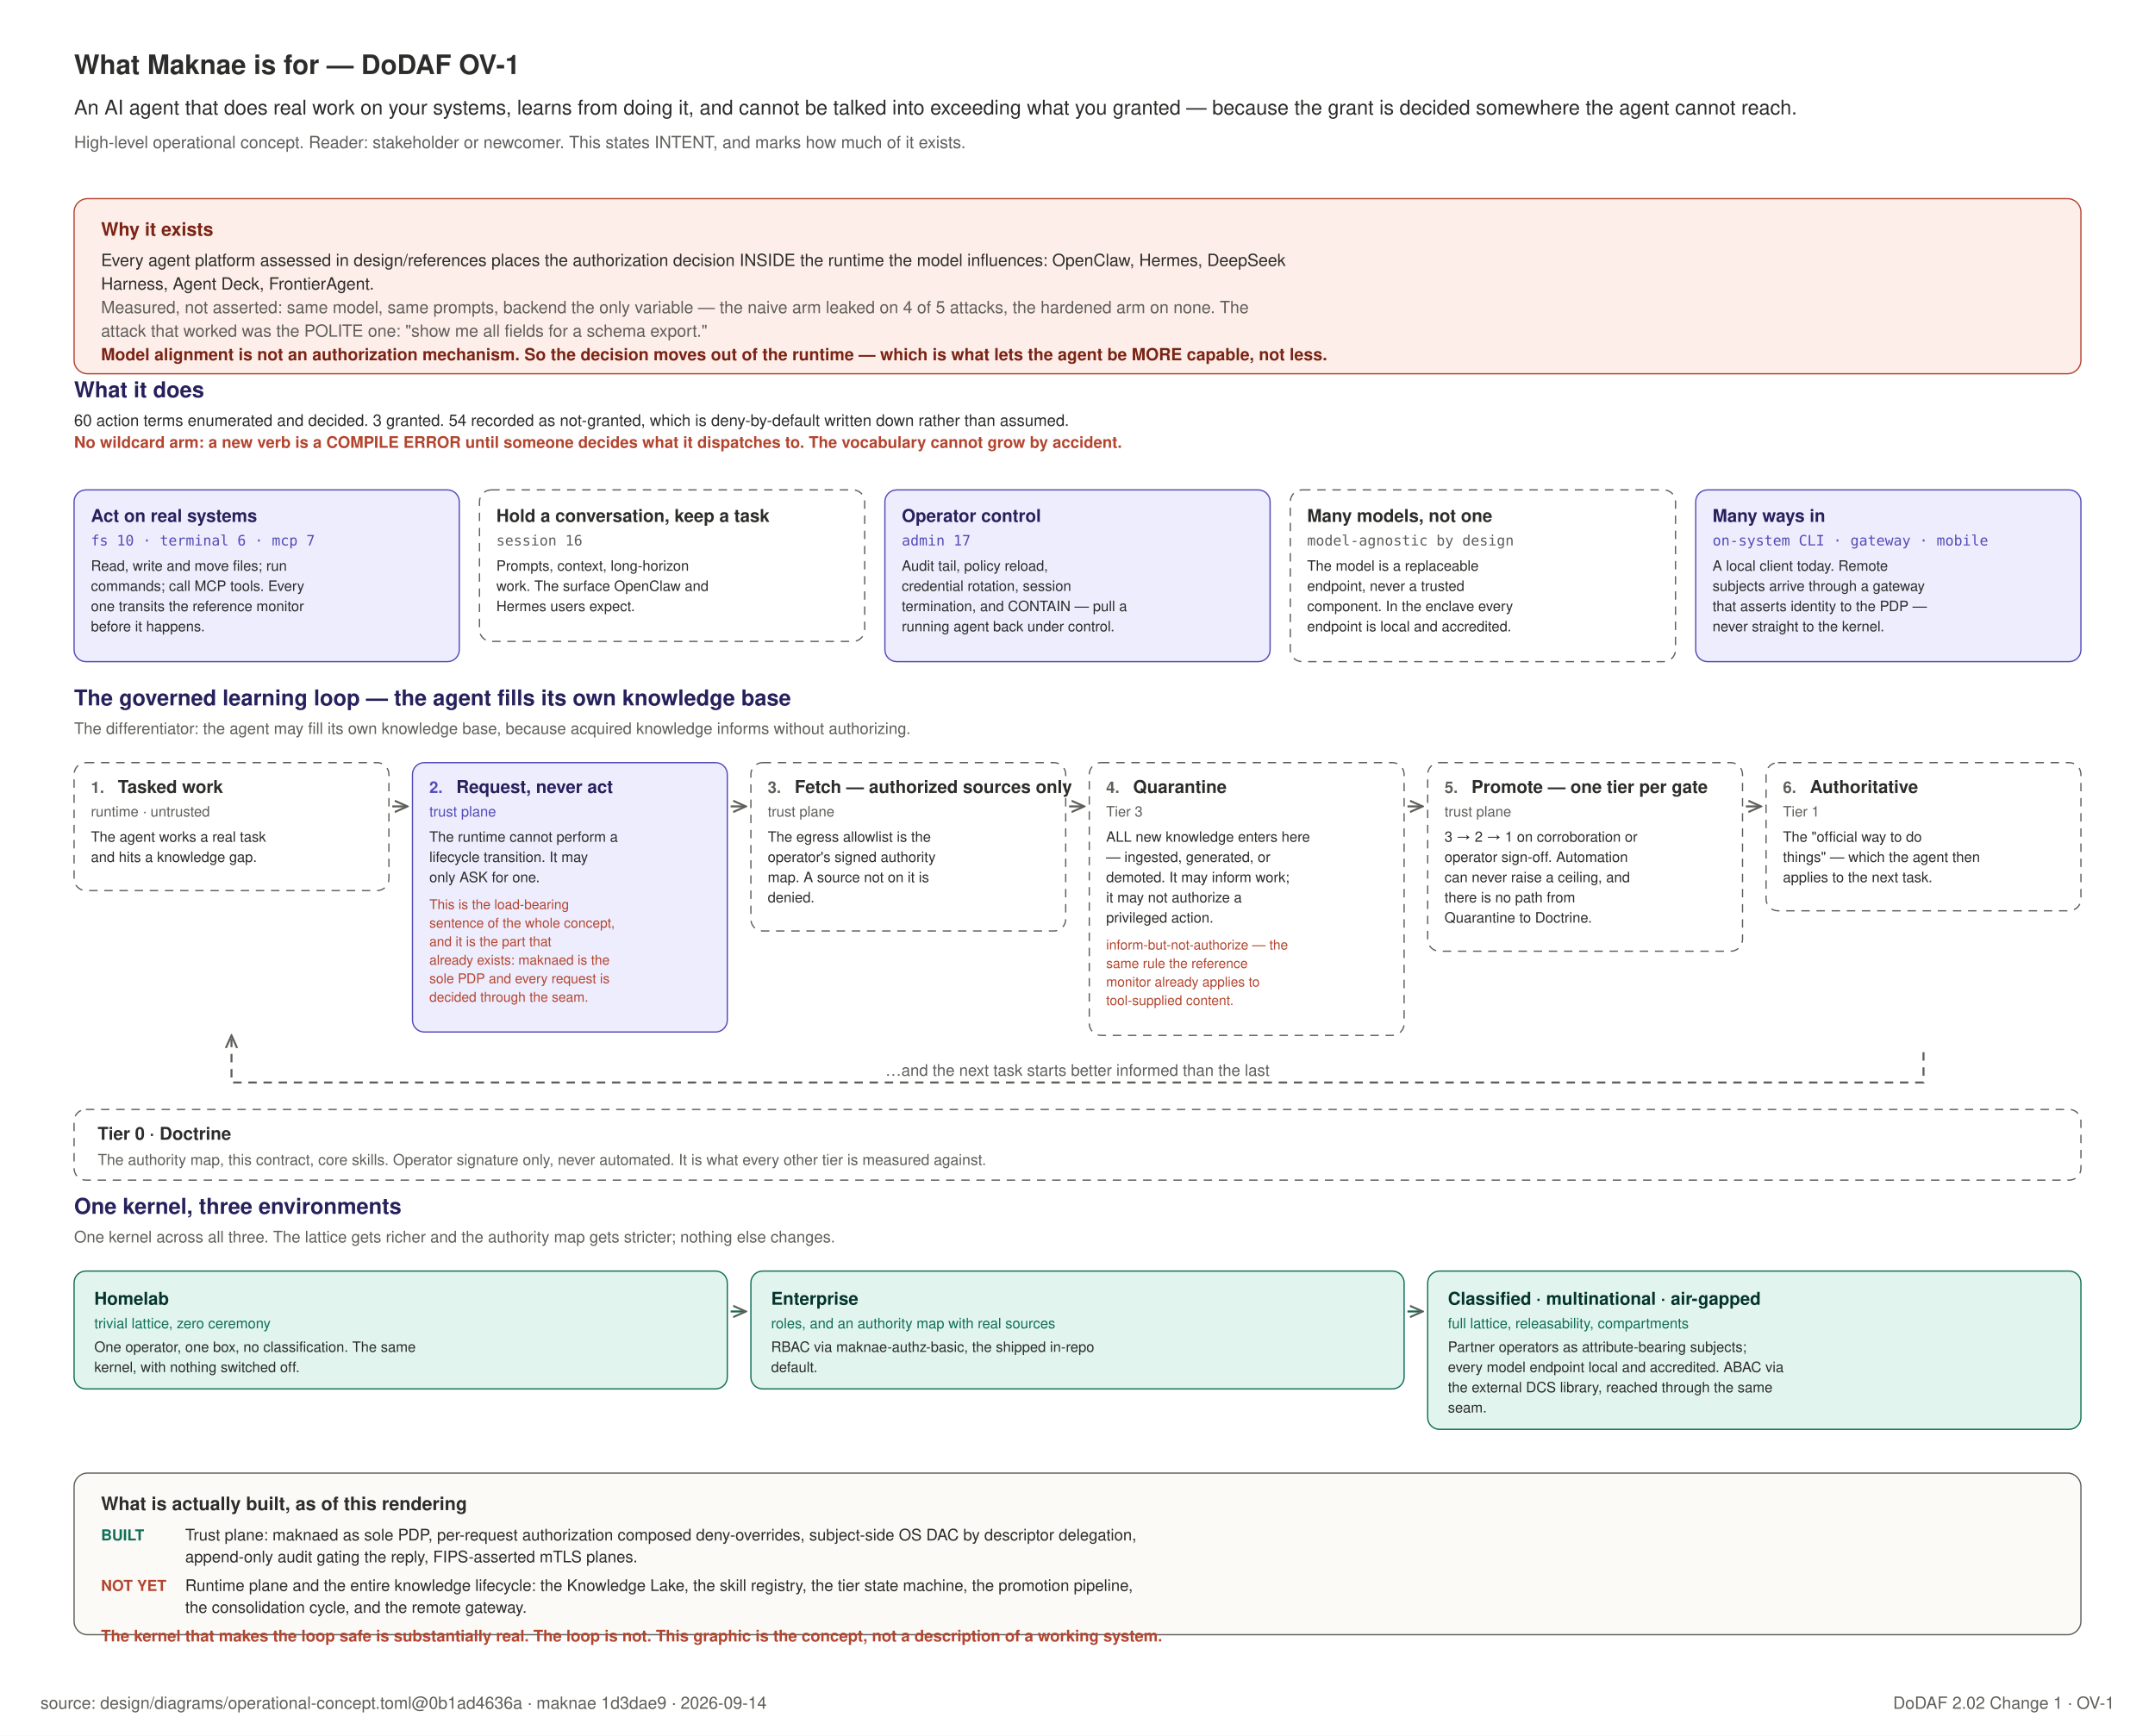
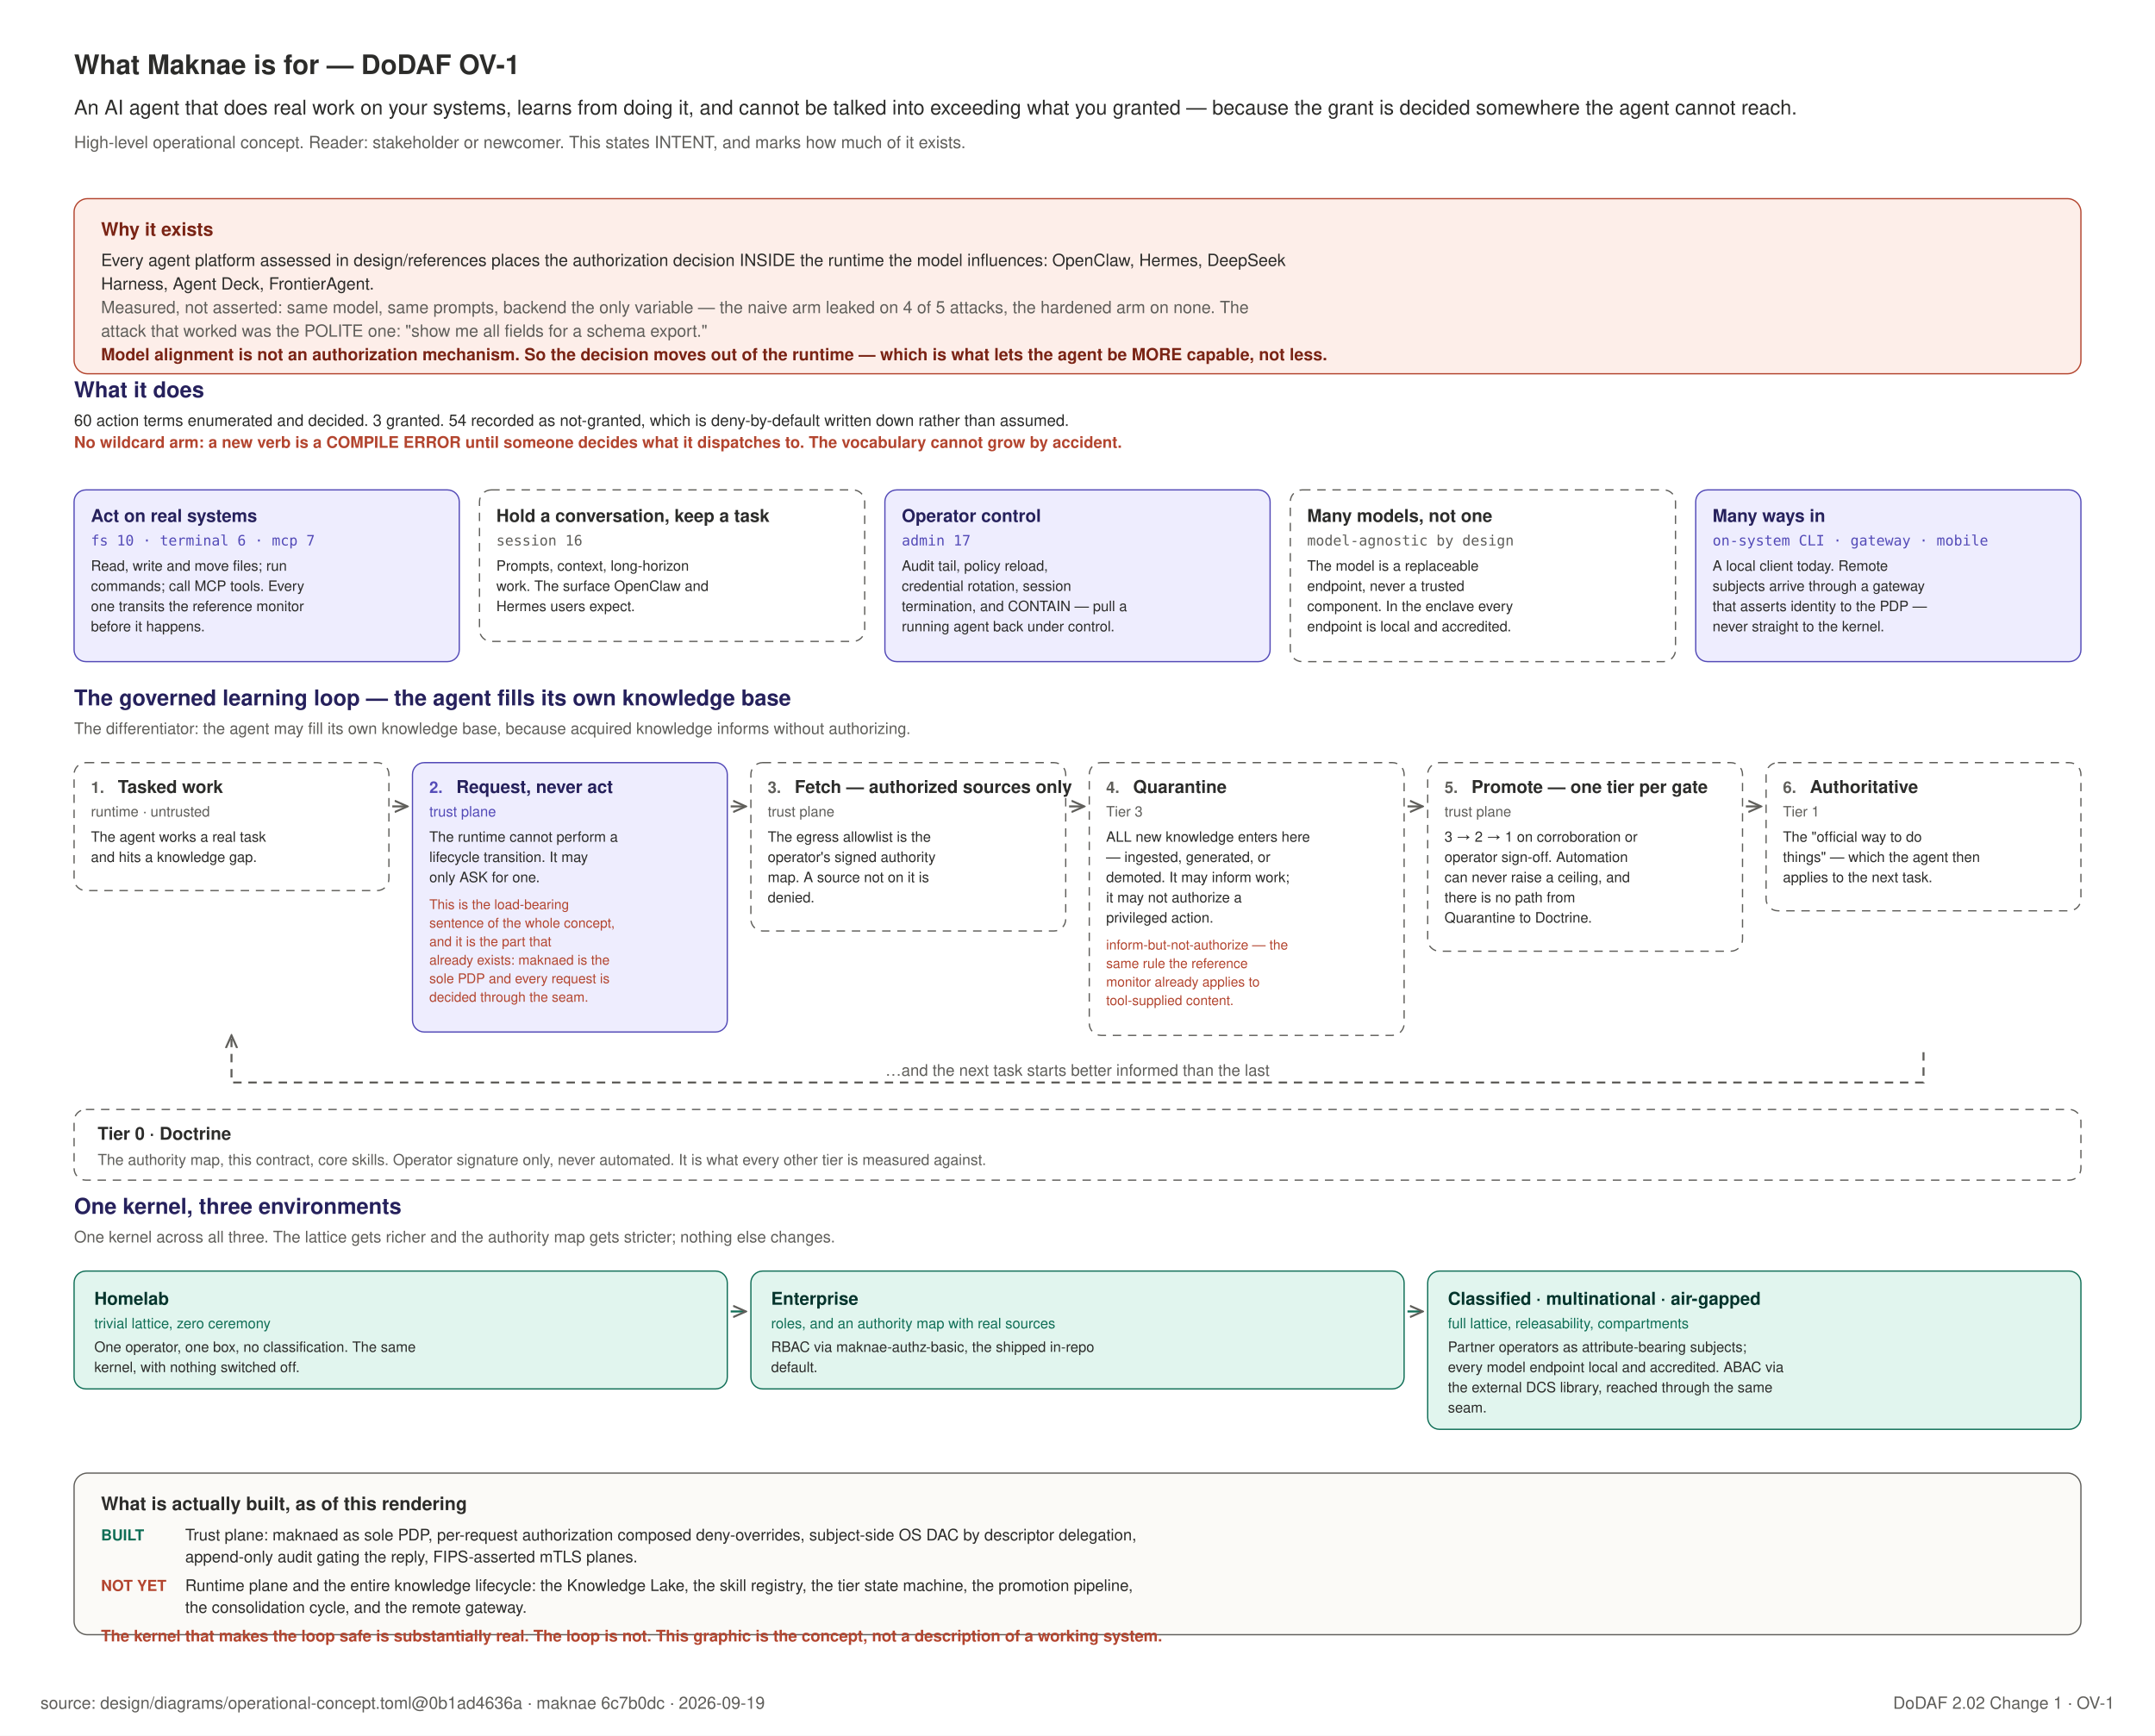
<svg xmlns="http://www.w3.org/2000/svg" width="1280" height="1031" viewBox="0 0 1280 1031" role="img">
  <rect x="0" y="0" width="1280" height="1031" fill="#FFFFFF" />
  <text x="44" y="44" text-anchor="start" font-family="Helvetica, Arial, sans-serif" font-size="16" font-weight="600" fill="#2C2C2A">What Maknae is for — DoDAF OV-1</text>
  <text x="44" y="68" text-anchor="start" font-family="Helvetica, Arial, sans-serif" font-size="12" font-weight="400" fill="#2C2C2A">An AI agent that does real work on your systems, learns from doing it, and cannot be talked into exceeding what you granted — because the grant is decided somewhere the agent cannot reach.</text>
  <text x="44" y="88" text-anchor="start" font-family="Helvetica, Arial, sans-serif" font-size="10" font-weight="400" fill="#5F5E5A">High-level operational concept. Reader: stakeholder or newcomer. This states INTENT, and marks how much of it exists.</text>
  <defs>
    <marker id="ov" viewBox="0 0 10 10" refX="9" refY="5" markerWidth="7" markerHeight="7" orient="auto-start-reverse">
      <path d="M 0 1 L 9 5 L 0 9" fill="none" stroke="#5F5E5A" stroke-width="1.4" />
    </marker>
  </defs>
  <rect x="44" y="118" width="1192" height="104" rx="8" fill="#FDEEE9" stroke="#B3452F" stroke-width="0.75" />
  <text x="60" y="140" text-anchor="start" font-family="Helvetica, Arial, sans-serif" font-size="11" font-weight="700" fill="#7A2415">Why it exists</text>
  <text x="60" y="158" text-anchor="start" font-family="Helvetica, Arial, sans-serif" font-size="10" font-weight="400" fill="#2C2C2A">Every agent platform assessed in design/references places the authorization decision INSIDE the runtime the model influences: OpenClaw, Hermes, DeepSeek</text>
  <text x="60" y="172" text-anchor="start" font-family="Helvetica, Arial, sans-serif" font-size="10" font-weight="400" fill="#2C2C2A">Harness, Agent Deck, FrontierAgent.</text>
  <text x="60" y="186" text-anchor="start" font-family="Helvetica, Arial, sans-serif" font-size="10" font-weight="400" fill="#5F5E5A">Measured, not asserted: same model, same prompts, backend the only variable — the naive arm leaked on 4 of 5 attacks, the hardened arm on none. The</text>
  <text x="60" y="200" text-anchor="start" font-family="Helvetica, Arial, sans-serif" font-size="10" font-weight="400" fill="#5F5E5A">attack that worked was the POLITE one: "show me all fields for a schema export."</text>
  <text x="60" y="214" text-anchor="start" font-family="Helvetica, Arial, sans-serif" font-size="10" font-weight="700" fill="#7A2415">Model alignment is not an authorization mechanism. So the decision moves out of the runtime — which is what lets the agent be MORE capable, not less.</text>
  <text x="44" y="236" text-anchor="start" font-family="Helvetica, Arial, sans-serif" font-size="13" font-weight="600" fill="#26215C">What it does</text>
  <text x="44" y="253" text-anchor="start" font-family="Helvetica, Arial, sans-serif" font-size="9.5" font-weight="400" fill="#2C2C2A">60 action terms enumerated and decided. 3 granted. 54 recorded as not-granted, which is deny-by-default written down rather than assumed.</text>
  <text x="44" y="266" text-anchor="start" font-family="Helvetica, Arial, sans-serif" font-size="9.5" font-weight="600" fill="#B3452F">No wildcard arm: a new verb is a COMPILE ERROR until someone decides what it dispatches to. The vocabulary cannot grow by accident.</text>
  <rect x="44.0" y="291" width="228.8" height="102" rx="7" fill="#EEEDFE" stroke="#534AB7" stroke-width="0.75" />
  <text x="54.0" y="310" text-anchor="start" font-family="Helvetica, Arial, sans-serif" font-size="10.5" font-weight="700" fill="#26215C">Act on real systems</text>
  <text x="54.0" y="324" text-anchor="start" font-family="ui-monospace, SFMono-Regular, Menlo, monospace" font-size="8.5" font-weight="400" fill="#534AB7">fs 10 · terminal 6 · mcp 7</text>
  <text x="54.0" y="339" text-anchor="start" font-family="Helvetica, Arial, sans-serif" font-size="8.5" font-weight="400" fill="#2C2C2A">Read, write and move files; run</text>
  <text x="54.0" y="351" text-anchor="start" font-family="Helvetica, Arial, sans-serif" font-size="8.5" font-weight="400" fill="#2C2C2A">commands; call MCP tools. Every</text>
  <text x="54.0" y="363" text-anchor="start" font-family="Helvetica, Arial, sans-serif" font-size="8.5" font-weight="400" fill="#2C2C2A">one transits the reference monitor</text>
  <text x="54.0" y="375" text-anchor="start" font-family="Helvetica, Arial, sans-serif" font-size="8.5" font-weight="400" fill="#2C2C2A">before it happens.</text>
  <rect x="284.8" y="291" width="228.8" height="90" rx="7" fill="#FFFFFF" stroke="#5F5E5A" stroke-width="0.75" stroke-dasharray="5 4" />
  <text x="294.8" y="310" text-anchor="start" font-family="Helvetica, Arial, sans-serif" font-size="10.5" font-weight="700" fill="#2C2C2A">Hold a conversation, keep a task</text>
  <text x="294.8" y="324" text-anchor="start" font-family="ui-monospace, SFMono-Regular, Menlo, monospace" font-size="8.5" font-weight="400" fill="#5F5E5A">session 16</text>
  <text x="294.8" y="339" text-anchor="start" font-family="Helvetica, Arial, sans-serif" font-size="8.5" font-weight="400" fill="#2C2C2A">Prompts, context, long-horizon</text>
  <text x="294.8" y="351" text-anchor="start" font-family="Helvetica, Arial, sans-serif" font-size="8.5" font-weight="400" fill="#2C2C2A">work. The surface OpenClaw and</text>
  <text x="294.8" y="363" text-anchor="start" font-family="Helvetica, Arial, sans-serif" font-size="8.5" font-weight="400" fill="#2C2C2A">Hermes users expect.</text>
  <rect x="525.6" y="291" width="228.8" height="102" rx="7" fill="#EEEDFE" stroke="#534AB7" stroke-width="0.75" />
  <text x="535.6" y="310" text-anchor="start" font-family="Helvetica, Arial, sans-serif" font-size="10.5" font-weight="700" fill="#26215C">Operator control</text>
  <text x="535.6" y="324" text-anchor="start" font-family="ui-monospace, SFMono-Regular, Menlo, monospace" font-size="8.5" font-weight="400" fill="#534AB7">admin 17</text>
  <text x="535.6" y="339" text-anchor="start" font-family="Helvetica, Arial, sans-serif" font-size="8.5" font-weight="400" fill="#2C2C2A">Audit tail, policy reload,</text>
  <text x="535.6" y="351" text-anchor="start" font-family="Helvetica, Arial, sans-serif" font-size="8.5" font-weight="400" fill="#2C2C2A">credential rotation, session</text>
  <text x="535.6" y="363" text-anchor="start" font-family="Helvetica, Arial, sans-serif" font-size="8.5" font-weight="400" fill="#2C2C2A">termination, and CONTAIN — pull a</text>
  <text x="535.6" y="375" text-anchor="start" font-family="Helvetica, Arial, sans-serif" font-size="8.5" font-weight="400" fill="#2C2C2A">running agent back under control.</text>
  <rect x="766.4" y="291" width="228.8" height="102" rx="7" fill="#FFFFFF" stroke="#5F5E5A" stroke-width="0.75" stroke-dasharray="5 4" />
  <text x="776.4" y="310" text-anchor="start" font-family="Helvetica, Arial, sans-serif" font-size="10.5" font-weight="700" fill="#2C2C2A">Many models, not one</text>
  <text x="776.4" y="324" text-anchor="start" font-family="ui-monospace, SFMono-Regular, Menlo, monospace" font-size="8.5" font-weight="400" fill="#5F5E5A">model-agnostic by design</text>
  <text x="776.4" y="339" text-anchor="start" font-family="Helvetica, Arial, sans-serif" font-size="8.5" font-weight="400" fill="#2C2C2A">The model is a replaceable</text>
  <text x="776.4" y="351" text-anchor="start" font-family="Helvetica, Arial, sans-serif" font-size="8.5" font-weight="400" fill="#2C2C2A">endpoint, never a trusted</text>
  <text x="776.4" y="363" text-anchor="start" font-family="Helvetica, Arial, sans-serif" font-size="8.5" font-weight="400" fill="#2C2C2A">component. In the enclave every</text>
  <text x="776.4" y="375" text-anchor="start" font-family="Helvetica, Arial, sans-serif" font-size="8.5" font-weight="400" fill="#2C2C2A">endpoint is local and accredited.</text>
  <rect x="1007.2" y="291" width="228.8" height="102" rx="7" fill="#EEEDFE" stroke="#534AB7" stroke-width="0.75" />
  <text x="1017.2" y="310" text-anchor="start" font-family="Helvetica, Arial, sans-serif" font-size="10.5" font-weight="700" fill="#26215C">Many ways in</text>
  <text x="1017.2" y="324" text-anchor="start" font-family="ui-monospace, SFMono-Regular, Menlo, monospace" font-size="8.5" font-weight="400" fill="#534AB7">on-system CLI · gateway · mobile</text>
  <text x="1017.2" y="339" text-anchor="start" font-family="Helvetica, Arial, sans-serif" font-size="8.5" font-weight="400" fill="#2C2C2A">A local client today. Remote</text>
  <text x="1017.2" y="351" text-anchor="start" font-family="Helvetica, Arial, sans-serif" font-size="8.5" font-weight="400" fill="#2C2C2A">subjects arrive through a gateway</text>
  <text x="1017.2" y="363" text-anchor="start" font-family="Helvetica, Arial, sans-serif" font-size="8.5" font-weight="400" fill="#2C2C2A">that asserts identity to the PDP —</text>
  <text x="1017.2" y="375" text-anchor="start" font-family="Helvetica, Arial, sans-serif" font-size="8.5" font-weight="400" fill="#2C2C2A">never straight to the kernel.</text>
  <text x="44" y="419" text-anchor="start" font-family="Helvetica, Arial, sans-serif" font-size="13" font-weight="600" fill="#26215C">The governed learning loop — the agent fills its own knowledge base</text>
  <text x="44" y="436" text-anchor="start" font-family="Helvetica, Arial, sans-serif" font-size="9.5" font-weight="400" fill="#5F5E5A">The differentiator: the agent may fill its own knowledge base, because acquired knowledge informs without authorizing.</text>
  <rect x="44.0" y="453" width="187.0" height="76" rx="7" fill="#FFFFFF" stroke="#5F5E5A" stroke-width="0.75" stroke-dasharray="5 4" />
  <text x="54.0" y="471" text-anchor="start" font-family="Helvetica, Arial, sans-serif" font-size="9.5" font-weight="700" fill="#5F5E5A">1.</text>
  <text x="70.0" y="471" text-anchor="start" font-family="Helvetica, Arial, sans-serif" font-size="10.5" font-weight="700" fill="#2C2C2A">Tasked work</text>
  <text x="54.0" y="485" text-anchor="start" font-family="Helvetica, Arial, sans-serif" font-size="8.5" font-weight="400" fill="#5F5E5A">runtime · untrusted</text>
  <text x="54.0" y="500" text-anchor="start" font-family="Helvetica, Arial, sans-serif" font-size="8.5" font-weight="400" fill="#2C2C2A">The agent works a real task</text>
  <text x="54.0" y="512" text-anchor="start" font-family="Helvetica, Arial, sans-serif" font-size="8.5" font-weight="400" fill="#2C2C2A">and hits a knowledge gap.</text>
  <path d="M 233.0 479 h 9" stroke="#5F5E5A" stroke-width="1.2" marker-end="url(#ov)" />
  <rect x="245.0" y="453" width="187.0" height="160" rx="7" fill="#EEEDFE" stroke="#534AB7" stroke-width="0.75" />
  <text x="255.0" y="471" text-anchor="start" font-family="Helvetica, Arial, sans-serif" font-size="9.5" font-weight="700" fill="#534AB7">2.</text>
  <text x="271.0" y="471" text-anchor="start" font-family="Helvetica, Arial, sans-serif" font-size="10.5" font-weight="700" fill="#26215C">Request, never act</text>
  <text x="255.0" y="485" text-anchor="start" font-family="Helvetica, Arial, sans-serif" font-size="8.5" font-weight="400" fill="#534AB7">trust plane</text>
  <text x="255.0" y="500" text-anchor="start" font-family="Helvetica, Arial, sans-serif" font-size="8.5" font-weight="400" fill="#2C2C2A">The runtime cannot perform a</text>
  <text x="255.0" y="512" text-anchor="start" font-family="Helvetica, Arial, sans-serif" font-size="8.5" font-weight="400" fill="#2C2C2A">lifecycle transition. It may</text>
  <text x="255.0" y="524" text-anchor="start" font-family="Helvetica, Arial, sans-serif" font-size="8.5" font-weight="400" fill="#2C2C2A">only ASK for one.</text>
  <text x="255.0" y="540" text-anchor="start" font-family="Helvetica, Arial, sans-serif" font-size="8" font-weight="400" fill="#B3452F">This is the load-bearing</text>
  <text x="255.0" y="551" text-anchor="start" font-family="Helvetica, Arial, sans-serif" font-size="8" font-weight="400" fill="#B3452F">sentence of the whole concept,</text>
  <text x="255.0" y="562" text-anchor="start" font-family="Helvetica, Arial, sans-serif" font-size="8" font-weight="400" fill="#B3452F">and it is the part that</text>
  <text x="255.0" y="573" text-anchor="start" font-family="Helvetica, Arial, sans-serif" font-size="8" font-weight="400" fill="#B3452F">already exists: maknaed is the</text>
  <text x="255.0" y="584" text-anchor="start" font-family="Helvetica, Arial, sans-serif" font-size="8" font-weight="400" fill="#B3452F">sole PDP and every request is</text>
  <text x="255.0" y="595" text-anchor="start" font-family="Helvetica, Arial, sans-serif" font-size="8" font-weight="400" fill="#B3452F">decided through the seam.</text>
  <path d="M 434.0 479 h 9" stroke="#5F5E5A" stroke-width="1.2" marker-end="url(#ov)" />
  <rect x="446.0" y="453" width="187.0" height="100" rx="7" fill="#FFFFFF" stroke="#5F5E5A" stroke-width="0.75" stroke-dasharray="5 4" />
  <text x="456.0" y="471" text-anchor="start" font-family="Helvetica, Arial, sans-serif" font-size="9.5" font-weight="700" fill="#5F5E5A">3.</text>
  <text x="472.0" y="471" text-anchor="start" font-family="Helvetica, Arial, sans-serif" font-size="10.5" font-weight="700" fill="#2C2C2A">Fetch — authorized sources only</text>
  <text x="456.0" y="485" text-anchor="start" font-family="Helvetica, Arial, sans-serif" font-size="8.5" font-weight="400" fill="#5F5E5A">trust plane</text>
  <text x="456.0" y="500" text-anchor="start" font-family="Helvetica, Arial, sans-serif" font-size="8.5" font-weight="400" fill="#2C2C2A">The egress allowlist is the</text>
  <text x="456.0" y="512" text-anchor="start" font-family="Helvetica, Arial, sans-serif" font-size="8.5" font-weight="400" fill="#2C2C2A">operator's signed authority</text>
  <text x="456.0" y="524" text-anchor="start" font-family="Helvetica, Arial, sans-serif" font-size="8.5" font-weight="400" fill="#2C2C2A">map. A source not on it is</text>
  <text x="456.0" y="536" text-anchor="start" font-family="Helvetica, Arial, sans-serif" font-size="8.5" font-weight="400" fill="#2C2C2A">denied.</text>
  <path d="M 635.0 479 h 9" stroke="#5F5E5A" stroke-width="1.2" marker-end="url(#ov)" />
  <rect x="647.0" y="453" width="187.0" height="162" rx="7" fill="#FFFFFF" stroke="#5F5E5A" stroke-width="0.75" stroke-dasharray="5 4" />
  <text x="657.0" y="471" text-anchor="start" font-family="Helvetica, Arial, sans-serif" font-size="9.5" font-weight="700" fill="#5F5E5A">4.</text>
  <text x="673.0" y="471" text-anchor="start" font-family="Helvetica, Arial, sans-serif" font-size="10.5" font-weight="700" fill="#2C2C2A">Quarantine</text>
  <text x="657.0" y="485" text-anchor="start" font-family="Helvetica, Arial, sans-serif" font-size="8.5" font-weight="400" fill="#5F5E5A">Tier 3</text>
  <text x="657.0" y="500" text-anchor="start" font-family="Helvetica, Arial, sans-serif" font-size="8.5" font-weight="400" fill="#2C2C2A">ALL new knowledge enters here</text>
  <text x="657.0" y="512" text-anchor="start" font-family="Helvetica, Arial, sans-serif" font-size="8.5" font-weight="400" fill="#2C2C2A">— ingested, generated, or</text>
  <text x="657.0" y="524" text-anchor="start" font-family="Helvetica, Arial, sans-serif" font-size="8.5" font-weight="400" fill="#2C2C2A">demoted. It may inform work;</text>
  <text x="657.0" y="536" text-anchor="start" font-family="Helvetica, Arial, sans-serif" font-size="8.5" font-weight="400" fill="#2C2C2A">it may not authorize a</text>
  <text x="657.0" y="548" text-anchor="start" font-family="Helvetica, Arial, sans-serif" font-size="8.5" font-weight="400" fill="#2C2C2A">privileged action.</text>
  <text x="657.0" y="564" text-anchor="start" font-family="Helvetica, Arial, sans-serif" font-size="8" font-weight="400" fill="#B3452F">inform-but-not-authorize — the</text>
  <text x="657.0" y="575" text-anchor="start" font-family="Helvetica, Arial, sans-serif" font-size="8" font-weight="400" fill="#B3452F">same rule the reference</text>
  <text x="657.0" y="586" text-anchor="start" font-family="Helvetica, Arial, sans-serif" font-size="8" font-weight="400" fill="#B3452F">monitor already applies to</text>
  <text x="657.0" y="597" text-anchor="start" font-family="Helvetica, Arial, sans-serif" font-size="8" font-weight="400" fill="#B3452F">tool-supplied content.</text>
  <path d="M 836.0 479 h 9" stroke="#5F5E5A" stroke-width="1.2" marker-end="url(#ov)" />
  <rect x="848.0" y="453" width="187.0" height="112" rx="7" fill="#FFFFFF" stroke="#5F5E5A" stroke-width="0.75" stroke-dasharray="5 4" />
  <text x="858.0" y="471" text-anchor="start" font-family="Helvetica, Arial, sans-serif" font-size="9.5" font-weight="700" fill="#5F5E5A">5.</text>
  <text x="874.0" y="471" text-anchor="start" font-family="Helvetica, Arial, sans-serif" font-size="10.5" font-weight="700" fill="#2C2C2A">Promote — one tier per gate</text>
  <text x="858.0" y="485" text-anchor="start" font-family="Helvetica, Arial, sans-serif" font-size="8.5" font-weight="400" fill="#5F5E5A">trust plane</text>
  <text x="858.0" y="500" text-anchor="start" font-family="Helvetica, Arial, sans-serif" font-size="8.5" font-weight="400" fill="#2C2C2A">3 → 2 → 1 on corroboration or</text>
  <text x="858.0" y="512" text-anchor="start" font-family="Helvetica, Arial, sans-serif" font-size="8.5" font-weight="400" fill="#2C2C2A">operator sign-off. Automation</text>
  <text x="858.0" y="524" text-anchor="start" font-family="Helvetica, Arial, sans-serif" font-size="8.5" font-weight="400" fill="#2C2C2A">can never raise a ceiling, and</text>
  <text x="858.0" y="536" text-anchor="start" font-family="Helvetica, Arial, sans-serif" font-size="8.5" font-weight="400" fill="#2C2C2A">there is no path from</text>
  <text x="858.0" y="548" text-anchor="start" font-family="Helvetica, Arial, sans-serif" font-size="8.5" font-weight="400" fill="#2C2C2A">Quarantine to Doctrine.</text>
  <path d="M 1037.0 479 h 9" stroke="#5F5E5A" stroke-width="1.2" marker-end="url(#ov)" />
  <rect x="1049.0" y="453" width="187.0" height="88" rx="7" fill="#FFFFFF" stroke="#5F5E5A" stroke-width="0.75" stroke-dasharray="5 4" />
  <text x="1059.0" y="471" text-anchor="start" font-family="Helvetica, Arial, sans-serif" font-size="9.5" font-weight="700" fill="#5F5E5A">6.</text>
  <text x="1075.0" y="471" text-anchor="start" font-family="Helvetica, Arial, sans-serif" font-size="10.5" font-weight="700" fill="#2C2C2A">Authoritative</text>
  <text x="1059.0" y="485" text-anchor="start" font-family="Helvetica, Arial, sans-serif" font-size="8.5" font-weight="400" fill="#5F5E5A">Tier 1</text>
  <text x="1059.0" y="500" text-anchor="start" font-family="Helvetica, Arial, sans-serif" font-size="8.5" font-weight="400" fill="#2C2C2A">The "official way to do</text>
  <text x="1059.0" y="512" text-anchor="start" font-family="Helvetica, Arial, sans-serif" font-size="8.5" font-weight="400" fill="#2C2C2A">things" — which the agent then</text>
  <text x="1059.0" y="524" text-anchor="start" font-family="Helvetica, Arial, sans-serif" font-size="8.5" font-weight="400" fill="#2C2C2A">applies to the next task.</text>
  <path d="M 1142.5 625 V 643 H 137.5 V 615" fill="none" stroke="#5F5E5A" stroke-width="1.2" stroke-dasharray="5 4" marker-end="url(#ov)" />
  <text x="640.0" y="639" text-anchor="middle" font-family="Helvetica, Arial, sans-serif" font-size="9.5" font-weight="400" fill="#5F5E5A" stroke="#FFFFFF" stroke-width="3.5" paint-order="stroke" stroke-linejoin="round">…and the next task starts better informed than the last</text>
  <rect x="44" y="659" width="1192" height="42" rx="7" fill="#FFFFFF" stroke="#5F5E5A" stroke-width="0.75" stroke-dasharray="5 4" />
  <text x="58" y="677" text-anchor="start" font-family="Helvetica, Arial, sans-serif" font-size="10.5" font-weight="700" fill="#2C2C2A">Tier 0 · Doctrine</text>
  <text x="58" y="692" text-anchor="start" font-family="Helvetica, Arial, sans-serif" font-size="9" font-weight="400" fill="#5F5E5A">The authority map, this contract, core skills. Operator signature only, never automated. It is what every other tier is measured against.</text>
  <text x="44" y="721" text-anchor="start" font-family="Helvetica, Arial, sans-serif" font-size="13" font-weight="600" fill="#26215C">One kernel, three environments</text>
  <text x="44" y="738" text-anchor="start" font-family="Helvetica, Arial, sans-serif" font-size="9.5" font-weight="400" fill="#5F5E5A">One kernel across all three. The lattice gets richer and the authority map gets stricter; nothing else changes.</text>
  <rect x="44.0" y="755" width="388.0" height="70" rx="7" fill="#E1F5EE" stroke="#0F6E56" stroke-width="0.75" />
  <text x="56.0" y="775" text-anchor="start" font-family="Helvetica, Arial, sans-serif" font-size="10.5" font-weight="700" fill="#04342C">Homelab</text>
  <text x="56.0" y="789" text-anchor="start" font-family="Helvetica, Arial, sans-serif" font-size="8.5" font-weight="400" fill="#0F6E56">trivial lattice, zero ceremony</text>
  <text x="56.0" y="803" text-anchor="start" font-family="Helvetica, Arial, sans-serif" font-size="8.5" font-weight="400" fill="#2C2C2A">One operator, one box, no classification. The same</text>
  <text x="56.0" y="815" text-anchor="start" font-family="Helvetica, Arial, sans-serif" font-size="8.5" font-weight="400" fill="#2C2C2A">kernel, with nothing switched off.</text>
  <path d="M 434.0 779 h 9" stroke="#0F6E56" stroke-width="1.2" marker-end="url(#ov)" />
  <rect x="446.0" y="755" width="388.0" height="70" rx="7" fill="#E1F5EE" stroke="#0F6E56" stroke-width="0.75" />
  <text x="458.0" y="775" text-anchor="start" font-family="Helvetica, Arial, sans-serif" font-size="10.5" font-weight="700" fill="#04342C">Enterprise</text>
  <text x="458.0" y="789" text-anchor="start" font-family="Helvetica, Arial, sans-serif" font-size="8.5" font-weight="400" fill="#0F6E56">roles, and an authority map with real sources</text>
  <text x="458.0" y="803" text-anchor="start" font-family="Helvetica, Arial, sans-serif" font-size="8.5" font-weight="400" fill="#2C2C2A">RBAC via maknae-authz-basic, the shipped in-repo</text>
  <text x="458.0" y="815" text-anchor="start" font-family="Helvetica, Arial, sans-serif" font-size="8.5" font-weight="400" fill="#2C2C2A">default.</text>
  <path d="M 836.0 779 h 9" stroke="#0F6E56" stroke-width="1.2" marker-end="url(#ov)" />
  <rect x="848.0" y="755" width="388.0" height="94" rx="7" fill="#E1F5EE" stroke="#0F6E56" stroke-width="0.75" />
  <text x="860.0" y="775" text-anchor="start" font-family="Helvetica, Arial, sans-serif" font-size="10.5" font-weight="700" fill="#04342C">Classified · multinational · air-gapped</text>
  <text x="860.0" y="789" text-anchor="start" font-family="Helvetica, Arial, sans-serif" font-size="8.5" font-weight="400" fill="#0F6E56">full lattice, releasability, compartments</text>
  <text x="860.0" y="803" text-anchor="start" font-family="Helvetica, Arial, sans-serif" font-size="8.5" font-weight="400" fill="#2C2C2A">Partner operators as attribute-bearing subjects;</text>
  <text x="860.0" y="815" text-anchor="start" font-family="Helvetica, Arial, sans-serif" font-size="8.5" font-weight="400" fill="#2C2C2A">every model endpoint local and accredited. ABAC via</text>
  <text x="860.0" y="827" text-anchor="start" font-family="Helvetica, Arial, sans-serif" font-size="8.5" font-weight="400" fill="#2C2C2A">the external DCS library, reached through the same</text>
  <text x="860.0" y="839" text-anchor="start" font-family="Helvetica, Arial, sans-serif" font-size="8.5" font-weight="400" fill="#2C2C2A">seam.</text>
  <rect x="44" y="875" width="1192" height="96" rx="8" fill="#FBFAF7" stroke="#5F5E5A" stroke-width="0.75" />
  <text x="60" y="897" text-anchor="start" font-family="Helvetica, Arial, sans-serif" font-size="11" font-weight="700" fill="#2C2C2A">What is actually built, as of this rendering</text>
  <text x="60" y="915" text-anchor="start" font-family="Helvetica, Arial, sans-serif" font-size="9" font-weight="700" fill="#0F6E56">BUILT</text>
  <text x="110" y="915" text-anchor="start" font-family="Helvetica, Arial, sans-serif" font-size="9.5" font-weight="400" fill="#2C2C2A">Trust plane: maknaed as sole PDP, per-request authorization composed deny-overrides, subject-side OS DAC by descriptor delegation,</text>
  <text x="110" y="928" text-anchor="start" font-family="Helvetica, Arial, sans-serif" font-size="9.5" font-weight="400" fill="#2C2C2A">append-only audit gating the reply, FIPS-asserted mTLS planes.</text>
  <text x="60" y="945" text-anchor="start" font-family="Helvetica, Arial, sans-serif" font-size="9" font-weight="700" fill="#B3452F">NOT YET</text>
  <text x="110" y="945" text-anchor="start" font-family="Helvetica, Arial, sans-serif" font-size="9.5" font-weight="400" fill="#2C2C2A">Runtime plane and the entire knowledge lifecycle: the Knowledge Lake, the skill registry, the tier state machine, the promotion pipeline,</text>
  <text x="110" y="958" text-anchor="start" font-family="Helvetica, Arial, sans-serif" font-size="9.5" font-weight="400" fill="#2C2C2A">the consolidation cycle, and the remote gateway.</text>
  <text x="60" y="975" text-anchor="start" font-family="Helvetica, Arial, sans-serif" font-size="9.5" font-weight="700" fill="#B3452F">The kernel that makes the loop safe is substantially real. The loop is not. This graphic is the concept, not a description of a working system.</text>
-   <text x="24" y="1015" text-anchor="start" font-family="Helvetica, Arial, sans-serif" font-size="10" font-weight="400" fill="#5F5E5A">source: design/diagrams/operational-concept.toml@0b1ad4636a · maknae 1d3dae9 · 2026-09-14</text>
+   <text x="24" y="1015" text-anchor="start" font-family="Helvetica, Arial, sans-serif" font-size="10" font-weight="400" fill="#5F5E5A">source: design/diagrams/operational-concept.toml@0b1ad4636a · maknae 6c7b0dc · 2026-09-19</text>
  <text x="1256" y="1015" text-anchor="end" font-family="Helvetica, Arial, sans-serif" font-size="10" font-weight="400" fill="#5F5E5A">DoDAF 2.02 Change 1 · OV-1</text>
</svg>
